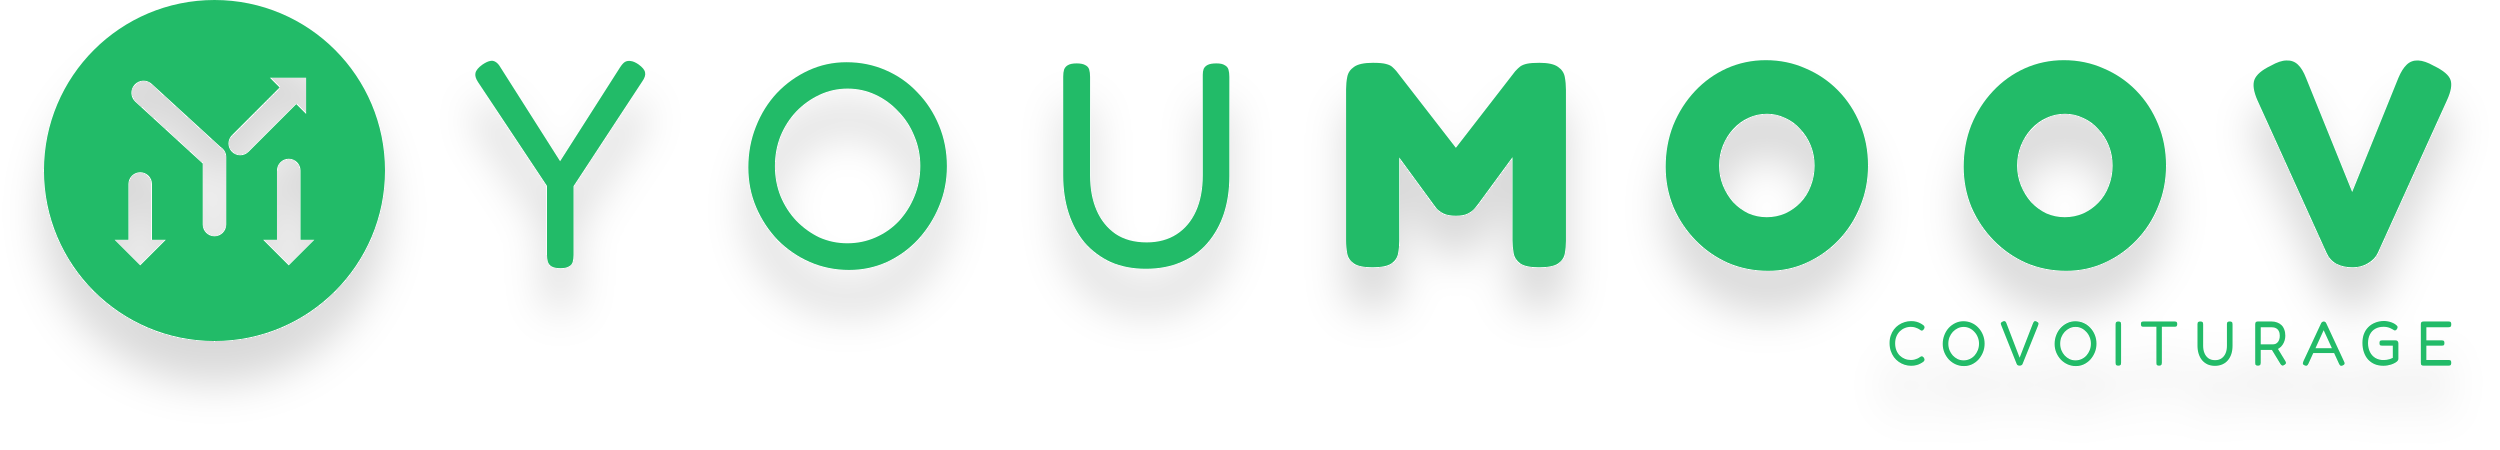
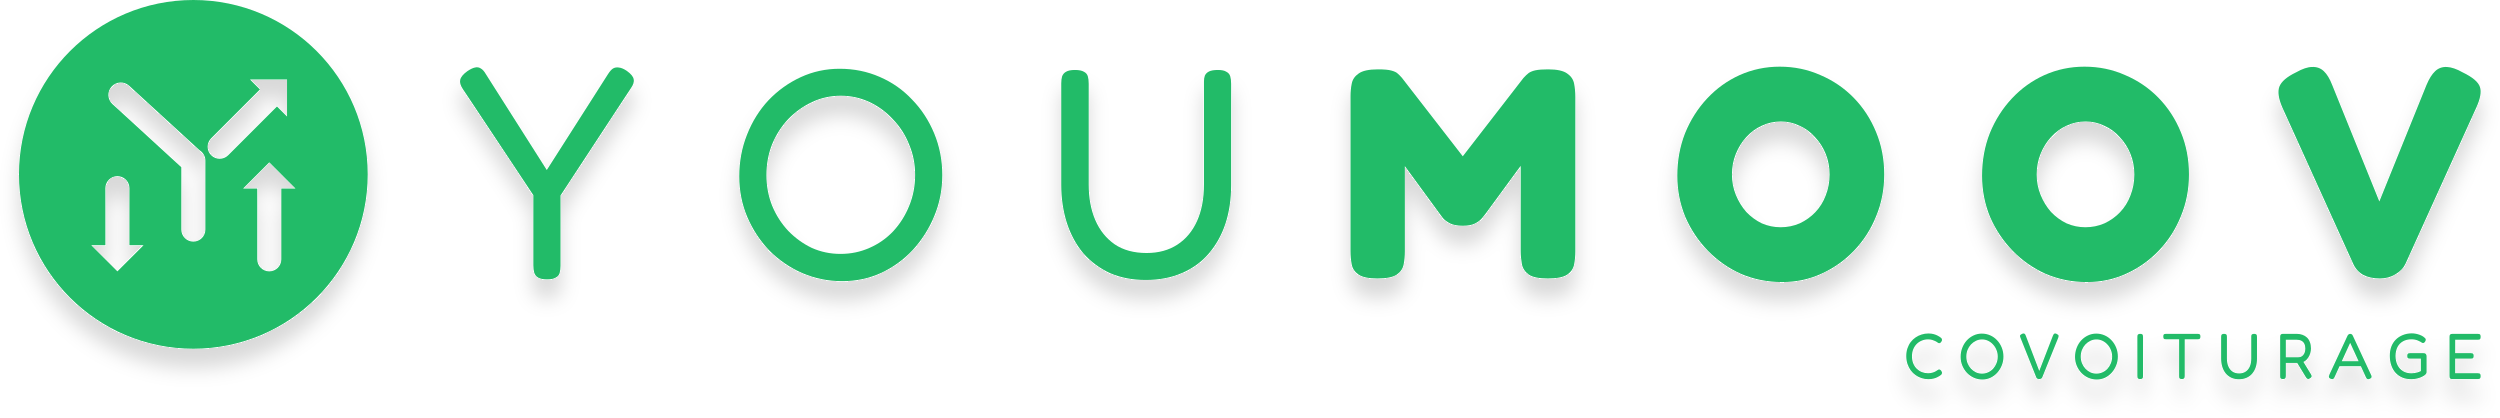
- <svg xmlns="http://www.w3.org/2000/svg" width="239" height="43" viewBox="0 0 239 43" fill="none">
-   <g filter="url(#filter0_d_333_571)">
-     <path fill-rule="evenodd" clip-rule="evenodd" d="M36.806 16.301C36.806 25.304 29.508 32.603 20.505 32.603C11.502 32.603 4.203 25.304 4.203 16.301C4.203 7.298 11.502 0 20.505 0C29.508 0 36.806 7.298 36.806 16.301ZM25.801 7.432L26.732 8.363L22.171 12.924C21.732 13.364 21.732 14.076 22.171 14.515C22.61 14.954 23.322 14.954 23.762 14.515L28.323 9.954L29.264 10.894V7.432H25.801ZM14.507 8.018L21.089 14.049C21.412 14.246 21.629 14.603 21.629 15.011V21.465C21.629 22.086 21.126 22.59 20.505 22.59C19.883 22.59 19.38 22.086 19.38 21.465V15.632L12.938 9.73C12.465 9.297 12.433 8.562 12.867 8.089C13.3 7.617 14.034 7.585 14.507 8.018ZM14.53 17.592V22.922H15.853L13.405 25.37L10.957 22.922H12.28V17.592C12.28 16.971 12.784 16.467 13.405 16.467C14.026 16.467 14.53 16.971 14.53 17.592ZM28.729 16.301V22.922H30.052L27.604 25.37L25.156 22.922H26.479V16.301C26.479 15.68 26.983 15.177 27.604 15.177C28.225 15.177 28.729 15.68 28.729 16.301Z" fill="#22BB68" />
-     <path d="M61.028 6.146C61.418 6.426 61.632 6.687 61.67 6.93C61.725 7.172 61.632 7.462 61.391 7.798L54.831 17.796V24.378C54.831 24.621 54.803 24.845 54.747 25.05C54.692 25.237 54.571 25.377 54.385 25.47C54.217 25.582 53.947 25.638 53.575 25.638C53.203 25.638 52.924 25.582 52.738 25.47C52.57 25.377 52.449 25.228 52.375 25.022C52.319 24.817 52.291 24.583 52.291 24.322V17.768L45.704 7.854C45.481 7.518 45.397 7.228 45.453 6.986C45.509 6.724 45.732 6.454 46.123 6.174C46.402 5.987 46.634 5.875 46.82 5.837C47.025 5.781 47.211 5.809 47.379 5.921C47.546 6.015 47.704 6.192 47.853 6.454L53.547 15.416L59.269 6.454C59.437 6.192 59.595 6.015 59.744 5.921C59.911 5.828 60.097 5.8 60.302 5.837C60.507 5.856 60.748 5.959 61.028 6.146Z" fill="#22BB68" />
-     <path d="M81.172 25.806C79.85 25.806 78.604 25.554 77.431 25.05C76.278 24.546 75.254 23.846 74.361 22.95C73.487 22.035 72.798 20.989 72.296 19.813C71.793 18.637 71.542 17.367 71.542 16.004C71.542 14.622 71.784 13.325 72.268 12.111C72.751 10.879 73.421 9.805 74.277 8.89C75.152 7.975 76.157 7.256 77.292 6.734C78.427 6.211 79.636 5.949 80.92 5.949C82.26 5.949 83.507 6.202 84.661 6.706C85.833 7.21 86.847 7.919 87.703 8.834C88.578 9.73 89.266 10.785 89.768 11.999C90.271 13.213 90.522 14.51 90.522 15.892C90.522 17.255 90.271 18.534 89.768 19.729C89.285 20.905 88.615 21.96 87.759 22.894C86.903 23.809 85.907 24.527 84.772 25.05C83.656 25.554 82.456 25.806 81.172 25.806ZM81.004 23.258C81.972 23.258 82.874 23.071 83.712 22.698C84.567 22.324 85.312 21.801 85.945 21.129C86.577 20.438 87.07 19.654 87.424 18.777C87.796 17.88 87.982 16.91 87.982 15.864C87.982 14.856 87.796 13.913 87.424 13.035C87.07 12.139 86.568 11.355 85.917 10.683C85.284 9.992 84.549 9.45 83.712 9.058C82.874 8.666 81.981 8.47 81.032 8.47C80.083 8.47 79.19 8.666 78.353 9.058C77.515 9.45 76.771 9.982 76.12 10.655C75.487 11.327 74.984 12.111 74.612 13.007C74.259 13.903 74.082 14.865 74.082 15.892C74.082 16.9 74.259 17.852 74.612 18.749C74.984 19.645 75.487 20.429 76.12 21.101C76.771 21.773 77.506 22.305 78.325 22.698C79.162 23.071 80.055 23.258 81.004 23.258Z" fill="#22BB68" />
-     <path d="M109.542 25.694C108.295 25.694 107.179 25.48 106.192 25.05C105.225 24.602 104.397 23.986 103.708 23.202C103.038 22.399 102.527 21.456 102.173 20.373C101.82 19.271 101.643 18.076 101.643 16.788V7.322C101.643 7.06 101.671 6.836 101.727 6.65C101.801 6.463 101.922 6.323 102.089 6.23C102.275 6.118 102.555 6.061 102.927 6.061C103.299 6.061 103.578 6.118 103.764 6.23C103.95 6.323 104.071 6.463 104.127 6.65C104.183 6.836 104.211 7.07 104.211 7.35V16.788C104.211 18.039 104.415 19.141 104.825 20.093C105.234 21.045 105.839 21.801 106.639 22.361C107.439 22.903 108.435 23.174 109.626 23.174C110.742 23.174 111.7 22.912 112.501 22.39C113.301 21.867 113.915 21.129 114.343 20.177C114.771 19.225 114.985 18.086 114.985 16.76V7.154C114.985 6.93 115.013 6.743 115.068 6.594C115.143 6.426 115.273 6.295 115.459 6.202C115.645 6.108 115.924 6.061 116.297 6.061C116.65 6.061 116.911 6.118 117.078 6.23C117.264 6.323 117.385 6.463 117.441 6.65C117.497 6.836 117.525 7.07 117.525 7.35V16.844C117.525 18.151 117.348 19.346 116.994 20.429C116.641 21.493 116.12 22.427 115.431 23.23C114.761 24.014 113.924 24.621 112.919 25.05C111.933 25.48 110.807 25.694 109.542 25.694Z" fill="#22BB68" />
-     <path d="M131.199 25.554C130.38 25.554 129.794 25.433 129.44 25.19C129.087 24.948 128.873 24.63 128.798 24.238C128.724 23.846 128.686 23.426 128.686 22.978V8.526C128.686 8.115 128.724 7.723 128.798 7.35C128.873 6.958 129.087 6.64 129.44 6.398C129.794 6.136 130.398 6.005 131.254 6.005C131.831 6.005 132.25 6.043 132.51 6.118C132.79 6.192 132.985 6.286 133.097 6.398C133.227 6.51 133.357 6.64 133.487 6.79L139.265 14.239H139.098L144.847 6.818C145.034 6.612 145.201 6.454 145.35 6.342C145.517 6.23 145.731 6.146 145.992 6.09C146.271 6.033 146.662 6.005 147.164 6.005C148.002 6.005 148.597 6.136 148.951 6.398C149.304 6.64 149.518 6.958 149.593 7.35C149.667 7.742 149.704 8.153 149.704 8.582V23.034C149.704 23.445 149.667 23.846 149.593 24.238C149.518 24.63 149.304 24.948 148.951 25.19C148.597 25.433 147.992 25.554 147.136 25.554C146.299 25.554 145.703 25.433 145.35 25.19C144.996 24.929 144.782 24.602 144.708 24.21C144.633 23.799 144.596 23.389 144.596 22.978V15.024L141.331 19.477C141.256 19.57 141.144 19.71 140.996 19.897C140.847 20.084 140.633 20.252 140.354 20.401C140.075 20.55 139.684 20.625 139.181 20.625C138.679 20.625 138.279 20.55 137.981 20.401C137.702 20.252 137.488 20.093 137.339 19.925C137.19 19.738 137.079 19.589 137.004 19.477L133.766 15.052V23.034C133.766 23.445 133.729 23.846 133.655 24.238C133.58 24.63 133.366 24.948 133.013 25.19C132.659 25.433 132.055 25.554 131.199 25.554Z" fill="#22BB68" />
-     <path d="M169.036 25.89C167.677 25.89 166.403 25.638 165.212 25.134C164.04 24.611 163.007 23.893 162.114 22.978C161.22 22.063 160.513 21.008 159.992 19.813C159.49 18.599 159.239 17.311 159.239 15.948C159.239 14.529 159.481 13.203 159.964 11.971C160.467 10.739 161.155 9.656 162.03 8.722C162.904 7.789 163.919 7.06 165.072 6.538C166.245 6.015 167.491 5.753 168.813 5.753C170.171 5.753 171.436 6.015 172.609 6.538C173.799 7.042 174.842 7.751 175.735 8.666C176.628 9.581 177.326 10.655 177.828 11.887C178.331 13.101 178.582 14.417 178.582 15.836C178.582 17.218 178.331 18.515 177.828 19.729C177.344 20.942 176.656 22.016 175.763 22.95C174.888 23.865 173.874 24.583 172.72 25.106C171.585 25.629 170.357 25.89 169.036 25.89ZM168.896 20.765C169.529 20.765 170.124 20.644 170.683 20.401C171.241 20.14 171.725 19.794 172.134 19.365C172.562 18.917 172.888 18.394 173.111 17.796C173.353 17.18 173.474 16.527 173.474 15.836C173.474 15.145 173.353 14.501 173.111 13.903C172.869 13.306 172.534 12.783 172.106 12.335C171.697 11.868 171.213 11.514 170.655 11.271C170.115 11.009 169.538 10.879 168.924 10.879C168.292 10.879 167.696 11.009 167.138 11.271C166.598 11.514 166.114 11.868 165.686 12.335C165.277 12.783 164.951 13.306 164.709 13.903C164.468 14.501 164.347 15.145 164.347 15.836C164.347 16.508 164.468 17.143 164.709 17.74C164.951 18.338 165.277 18.87 165.686 19.337C166.114 19.785 166.598 20.14 167.138 20.401C167.696 20.644 168.282 20.765 168.896 20.765Z" fill="#22BB68" />
-     <path d="M197.526 25.89C196.167 25.89 194.893 25.638 193.702 25.134C192.529 24.611 191.497 23.893 190.603 22.978C189.71 22.063 189.003 21.008 188.482 19.813C187.98 18.599 187.729 17.311 187.729 15.948C187.729 14.529 187.97 13.203 188.454 11.971C188.957 10.739 189.645 9.656 190.52 8.722C191.394 7.789 192.408 7.06 193.562 6.538C194.734 6.015 195.981 5.753 197.302 5.753C198.661 5.753 199.926 6.015 201.098 6.538C202.289 7.042 203.331 7.751 204.225 8.666C205.118 9.581 205.816 10.655 206.318 11.887C206.82 13.101 207.072 14.417 207.072 15.836C207.072 17.218 206.82 18.515 206.318 19.729C205.834 20.942 205.146 22.016 204.252 22.95C203.378 23.865 202.364 24.583 201.21 25.106C200.075 25.629 198.847 25.89 197.526 25.89ZM197.386 20.765C198.019 20.765 198.614 20.644 199.172 20.401C199.731 20.14 200.215 19.794 200.624 19.365C201.052 18.917 201.378 18.394 201.601 17.796C201.843 17.18 201.964 16.527 201.964 15.836C201.964 15.145 201.843 14.501 201.601 13.903C201.359 13.306 201.024 12.783 200.596 12.335C200.187 11.868 199.703 11.514 199.145 11.271C198.605 11.009 198.028 10.879 197.414 10.879C196.781 10.879 196.186 11.009 195.628 11.271C195.088 11.514 194.604 11.868 194.176 12.335C193.767 12.783 193.441 13.306 193.199 13.903C192.957 14.501 192.836 15.145 192.836 15.836C192.836 16.508 192.957 17.143 193.199 17.74C193.441 18.338 193.767 18.87 194.176 19.337C194.604 19.785 195.088 20.14 195.628 20.401C196.186 20.644 196.772 20.765 197.386 20.765Z" fill="#22BB68" />
-     <path d="M224.926 25.554C224.312 25.554 223.791 25.442 223.363 25.218C222.935 24.976 222.618 24.621 222.414 24.154L215.799 9.562C215.445 8.741 215.352 8.097 215.519 7.63C215.706 7.144 216.227 6.696 217.083 6.286C217.678 5.949 218.18 5.781 218.59 5.781C219.018 5.763 219.381 5.893 219.678 6.174C219.976 6.454 220.237 6.883 220.46 7.462L224.87 18.357L229.28 7.462C229.522 6.883 229.792 6.454 230.09 6.174C230.387 5.893 230.75 5.763 231.178 5.781C231.606 5.8 232.099 5.968 232.657 6.286C233.588 6.734 234.127 7.191 234.276 7.658C234.425 8.106 234.314 8.741 233.941 9.562L227.326 24.154C227.14 24.565 226.824 24.901 226.377 25.162C225.949 25.424 225.465 25.554 224.926 25.554Z" fill="#22BB68" />
-     <path d="M182.697 34.97C182.485 34.97 182.279 34.938 182.079 34.873C181.878 34.808 181.692 34.716 181.519 34.594C181.346 34.474 181.193 34.324 181.06 34.147C180.93 33.965 180.828 33.763 180.753 33.541C180.679 33.316 180.641 33.067 180.641 32.797C180.641 32.539 180.679 32.301 180.753 32.083C180.828 31.861 180.93 31.665 181.06 31.496C181.189 31.326 181.34 31.183 181.513 31.066C181.69 30.945 181.878 30.854 182.079 30.794C182.283 30.729 182.491 30.697 182.703 30.697C182.899 30.697 183.068 30.717 183.209 30.758C183.351 30.798 183.467 30.842 183.557 30.891C183.647 30.935 183.708 30.969 183.739 30.994C183.794 31.026 183.847 31.064 183.898 31.109C183.95 31.153 183.977 31.205 183.981 31.266C183.989 31.31 183.985 31.347 183.969 31.375C183.957 31.403 183.942 31.433 183.922 31.466C183.891 31.514 183.857 31.55 183.822 31.575C183.79 31.595 183.755 31.605 183.716 31.605C183.677 31.605 183.641 31.593 183.61 31.569C183.578 31.544 183.537 31.516 183.486 31.484C183.463 31.468 183.416 31.441 183.345 31.405C183.274 31.369 183.184 31.334 183.074 31.302C182.964 31.266 182.83 31.248 182.673 31.248C182.473 31.248 182.281 31.286 182.096 31.363C181.916 31.435 181.757 31.54 181.619 31.677C181.482 31.815 181.374 31.98 181.295 32.174C181.217 32.367 181.177 32.585 181.177 32.827C181.177 33.073 181.217 33.295 181.295 33.493C181.374 33.687 181.482 33.852 181.619 33.989C181.761 34.127 181.921 34.231 182.102 34.304C182.283 34.377 182.473 34.413 182.673 34.413C182.823 34.413 182.952 34.397 183.062 34.364C183.176 34.332 183.268 34.298 183.339 34.262C183.414 34.221 183.465 34.191 183.492 34.171C183.535 34.147 183.573 34.123 183.604 34.098C183.639 34.074 183.677 34.062 183.716 34.062C183.755 34.062 183.79 34.074 183.822 34.098C183.857 34.118 183.891 34.153 183.922 34.201C183.942 34.229 183.957 34.262 183.969 34.298C183.985 34.33 183.989 34.367 183.981 34.407C183.977 34.467 183.95 34.52 183.898 34.564C183.847 34.605 183.794 34.643 183.739 34.679C183.704 34.695 183.641 34.73 183.551 34.782C183.465 34.831 183.351 34.873 183.209 34.909C183.068 34.95 182.897 34.97 182.697 34.97Z" fill="#22BB68" />
-     <path d="M187.756 35C187.477 35 187.214 34.946 186.967 34.837C186.723 34.728 186.508 34.576 186.319 34.383C186.135 34.185 185.989 33.959 185.883 33.705C185.777 33.451 185.724 33.176 185.724 32.882C185.724 32.583 185.775 32.303 185.877 32.041C185.979 31.774 186.121 31.542 186.301 31.345C186.486 31.147 186.698 30.992 186.937 30.879C187.177 30.766 187.432 30.709 187.703 30.709C187.986 30.709 188.249 30.764 188.492 30.872C188.74 30.982 188.954 31.135 189.134 31.332C189.319 31.526 189.464 31.754 189.57 32.016C189.676 32.279 189.729 32.559 189.729 32.858C189.729 33.152 189.676 33.428 189.57 33.687C189.468 33.941 189.327 34.169 189.146 34.371C188.965 34.568 188.755 34.724 188.516 34.837C188.28 34.946 188.027 35 187.756 35ZM187.721 34.449C187.925 34.449 188.115 34.409 188.292 34.328C188.473 34.248 188.63 34.135 188.763 33.989C188.897 33.84 189.001 33.671 189.075 33.481C189.154 33.287 189.193 33.078 189.193 32.852C189.193 32.634 189.154 32.43 189.075 32.24C189.001 32.047 188.895 31.877 188.757 31.732C188.624 31.583 188.469 31.466 188.292 31.381C188.115 31.296 187.927 31.254 187.727 31.254C187.526 31.254 187.338 31.296 187.161 31.381C186.985 31.466 186.828 31.581 186.69 31.726C186.557 31.871 186.451 32.041 186.372 32.234C186.297 32.428 186.26 32.636 186.26 32.858C186.26 33.075 186.297 33.281 186.372 33.475C186.451 33.669 186.557 33.838 186.69 33.983C186.828 34.129 186.983 34.243 187.155 34.328C187.332 34.409 187.521 34.449 187.721 34.449Z" fill="#22BB68" />
-     <path d="M193.077 34.958C193.006 34.958 192.947 34.946 192.9 34.921C192.857 34.901 192.823 34.865 192.8 34.812L191.31 31.072C191.271 30.975 191.263 30.907 191.286 30.866C191.314 30.826 191.371 30.784 191.457 30.739C191.512 30.711 191.559 30.697 191.598 30.697C191.642 30.693 191.679 30.705 191.71 30.733C191.746 30.758 191.775 30.8 191.799 30.86L193.077 34.195L194.349 30.915C194.372 30.85 194.398 30.8 194.425 30.764C194.457 30.723 194.496 30.701 194.543 30.697C194.59 30.689 194.649 30.705 194.72 30.745C194.83 30.798 194.885 30.856 194.885 30.921C194.885 30.982 194.869 31.05 194.838 31.127L193.354 34.806C193.334 34.855 193.301 34.891 193.253 34.915C193.206 34.944 193.147 34.958 193.077 34.958Z" fill="#22BB68" />
-     <path d="M198.452 35C198.173 35 197.91 34.946 197.662 34.837C197.419 34.728 197.203 34.576 197.015 34.383C196.83 34.185 196.685 33.959 196.579 33.705C196.473 33.451 196.42 33.176 196.42 32.882C196.42 32.583 196.471 32.303 196.573 32.041C196.675 31.774 196.816 31.542 196.997 31.345C197.181 31.147 197.393 30.992 197.633 30.879C197.872 30.766 198.128 30.709 198.399 30.709C198.681 30.709 198.944 30.764 199.188 30.872C199.435 30.982 199.649 31.135 199.83 31.332C200.014 31.526 200.16 31.754 200.266 32.016C200.372 32.279 200.425 32.559 200.425 32.858C200.425 33.152 200.372 33.428 200.266 33.687C200.164 33.941 200.022 34.169 199.842 34.371C199.661 34.568 199.451 34.724 199.211 34.837C198.976 34.946 198.723 35 198.452 35ZM198.416 34.449C198.62 34.449 198.811 34.409 198.988 34.328C199.168 34.248 199.325 34.135 199.459 33.989C199.592 33.84 199.696 33.671 199.771 33.481C199.849 33.287 199.889 33.078 199.889 32.852C199.889 32.634 199.849 32.43 199.771 32.24C199.696 32.047 199.59 31.877 199.453 31.732C199.319 31.583 199.164 31.466 198.988 31.381C198.811 31.296 198.622 31.254 198.422 31.254C198.222 31.254 198.033 31.296 197.857 31.381C197.68 31.466 197.523 31.581 197.386 31.726C197.252 31.871 197.146 32.041 197.068 32.234C196.993 32.428 196.956 32.636 196.956 32.858C196.956 33.075 196.993 33.281 197.068 33.475C197.146 33.669 197.252 33.838 197.386 33.983C197.523 34.129 197.678 34.243 197.851 34.328C198.028 34.409 198.216 34.449 198.416 34.449Z" fill="#22BB68" />
-     <path d="M202.512 34.958C202.434 34.958 202.375 34.946 202.335 34.921C202.3 34.901 202.276 34.871 202.265 34.831C202.253 34.786 202.247 34.736 202.247 34.679V31.006C202.247 30.949 202.253 30.901 202.265 30.86C202.28 30.82 202.306 30.79 202.341 30.77C202.381 30.745 202.439 30.733 202.518 30.733C202.596 30.733 202.653 30.745 202.689 30.77C202.728 30.79 202.752 30.82 202.759 30.86C202.771 30.901 202.777 30.951 202.777 31.012V34.685C202.777 34.742 202.771 34.79 202.759 34.831C202.748 34.871 202.722 34.901 202.683 34.921C202.648 34.946 202.591 34.958 202.512 34.958Z" fill="#22BB68" />
-     <path d="M207.906 30.733C207.957 30.733 207.998 30.739 208.029 30.752C208.065 30.764 208.092 30.788 208.112 30.824C208.132 30.856 208.141 30.911 208.141 30.988C208.141 31.06 208.13 31.115 208.106 31.151C208.086 31.187 208.059 31.212 208.024 31.224C207.988 31.232 207.945 31.236 207.894 31.236H206.675V34.691C206.675 34.744 206.667 34.79 206.651 34.831C206.639 34.871 206.614 34.901 206.575 34.921C206.539 34.946 206.484 34.958 206.41 34.958C206.331 34.958 206.272 34.946 206.233 34.921C206.198 34.901 206.174 34.871 206.162 34.831C206.155 34.786 206.151 34.738 206.151 34.685V31.236H204.914C204.863 31.236 204.82 31.232 204.784 31.224C204.749 31.212 204.721 31.187 204.702 31.151C204.682 31.115 204.672 31.06 204.672 30.988C204.672 30.911 204.68 30.856 204.696 30.824C204.716 30.788 204.743 30.764 204.778 30.752C204.818 30.739 204.861 30.733 204.908 30.733H207.906Z" fill="#22BB68" />
-     <path d="M211.746 34.976C211.483 34.976 211.248 34.929 211.039 34.837C210.835 34.74 210.661 34.607 210.515 34.437C210.374 34.264 210.266 34.06 210.191 33.826C210.117 33.588 210.079 33.33 210.079 33.051V31.006C210.079 30.949 210.085 30.901 210.097 30.86C210.113 30.82 210.138 30.79 210.174 30.77C210.213 30.745 210.272 30.733 210.35 30.733C210.429 30.733 210.488 30.745 210.527 30.77C210.566 30.79 210.592 30.82 210.604 30.86C210.615 30.901 210.621 30.951 210.621 31.012V33.051C210.621 33.322 210.664 33.56 210.751 33.765C210.837 33.971 210.965 34.135 211.134 34.256C211.303 34.373 211.513 34.431 211.764 34.431C211.999 34.431 212.202 34.375 212.37 34.262C212.539 34.149 212.669 33.989 212.759 33.783C212.85 33.578 212.895 33.332 212.895 33.045V30.969C212.895 30.921 212.901 30.881 212.912 30.848C212.928 30.812 212.956 30.784 212.995 30.764C213.034 30.743 213.093 30.733 213.171 30.733C213.246 30.733 213.301 30.745 213.336 30.77C213.376 30.79 213.401 30.82 213.413 30.86C213.425 30.901 213.431 30.951 213.431 31.012V33.063C213.431 33.346 213.393 33.604 213.319 33.838C213.244 34.068 213.134 34.27 212.989 34.443C212.848 34.613 212.671 34.744 212.459 34.837C212.251 34.929 212.013 34.976 211.746 34.976Z" fill="#22BB68" />
-     <path d="M215.857 34.958C215.782 34.958 215.725 34.946 215.686 34.921C215.646 34.901 215.621 34.871 215.609 34.831C215.601 34.786 215.597 34.736 215.597 34.679V31C215.597 30.947 215.603 30.903 215.615 30.866C215.631 30.826 215.656 30.794 215.692 30.77C215.731 30.745 215.788 30.733 215.862 30.733H217.164C217.356 30.733 217.531 30.764 217.688 30.824C217.849 30.881 217.989 30.965 218.106 31.078C218.224 31.191 218.314 31.334 218.377 31.508C218.444 31.677 218.477 31.875 218.477 32.101C218.477 32.242 218.456 32.39 218.413 32.543C218.369 32.692 218.303 32.833 218.212 32.967C218.126 33.1 218.014 33.211 217.877 33.299C217.739 33.388 217.572 33.439 217.376 33.451H216.127V34.685C216.127 34.742 216.12 34.79 216.104 34.831C216.092 34.871 216.067 34.901 216.027 34.921C215.992 34.946 215.935 34.958 215.857 34.958ZM218.383 34.891C218.301 34.947 218.23 34.966 218.171 34.946C218.116 34.925 218.063 34.877 218.012 34.8L217.07 33.251L217.653 33.16L218.466 34.492C218.505 34.556 218.528 34.611 218.536 34.655C218.548 34.699 218.54 34.74 218.513 34.776C218.489 34.812 218.446 34.851 218.383 34.891ZM216.127 32.918H217.294C217.384 32.918 217.468 32.902 217.547 32.87C217.625 32.833 217.694 32.781 217.753 32.712C217.812 32.644 217.859 32.559 217.894 32.458C217.93 32.357 217.947 32.236 217.947 32.095C217.947 31.922 217.916 31.774 217.853 31.653C217.794 31.532 217.706 31.441 217.588 31.381C217.47 31.316 217.325 31.284 217.152 31.284H216.127V32.918Z" fill="#22BB68" />
-     <path d="M224.097 34.57C224.129 34.631 224.144 34.683 224.144 34.728C224.148 34.768 224.137 34.806 224.109 34.843C224.082 34.875 224.038 34.905 223.98 34.933C223.885 34.978 223.811 34.988 223.756 34.964C223.705 34.94 223.658 34.881 223.614 34.788L222.142 31.569L220.681 34.782C220.638 34.875 220.589 34.933 220.534 34.958C220.483 34.982 220.408 34.972 220.31 34.927C220.251 34.903 220.208 34.873 220.181 34.837C220.157 34.8 220.147 34.756 220.151 34.703C220.159 34.651 220.179 34.59 220.21 34.522L221.901 30.897C221.924 30.848 221.957 30.81 222.001 30.782C222.048 30.75 222.097 30.733 222.148 30.733C222.183 30.733 222.217 30.739 222.248 30.752C222.279 30.764 222.307 30.782 222.33 30.806C222.354 30.83 222.374 30.863 222.389 30.903L224.097 34.57ZM221.035 33.753L221.235 33.287H223.061L223.255 33.753H221.035Z" fill="#22BB68" />
-     <path d="M227.844 34.97C227.538 34.97 227.263 34.919 227.019 34.818C226.776 34.714 226.566 34.566 226.389 34.377C226.216 34.183 226.083 33.951 225.989 33.681C225.894 33.41 225.847 33.11 225.847 32.779C225.847 32.464 225.894 32.18 225.989 31.926C226.087 31.671 226.226 31.453 226.407 31.272C226.587 31.09 226.803 30.949 227.055 30.848C227.306 30.743 227.589 30.689 227.903 30.685C228.024 30.685 228.148 30.697 228.274 30.721C228.403 30.745 228.527 30.78 228.645 30.824C228.763 30.869 228.869 30.921 228.963 30.982C229.03 31.026 229.087 31.072 229.134 31.121C229.181 31.165 229.206 31.212 229.21 31.26C229.214 31.284 229.21 31.314 229.198 31.351C229.187 31.387 229.171 31.421 229.151 31.453C229.12 31.502 229.085 31.538 229.045 31.562C229.01 31.583 228.975 31.593 228.939 31.593C228.924 31.593 228.896 31.583 228.857 31.562C228.818 31.542 228.768 31.512 228.71 31.472C228.643 31.431 228.564 31.393 228.474 31.357C228.388 31.32 228.293 31.292 228.191 31.272C228.089 31.252 227.983 31.242 227.873 31.242C227.571 31.242 227.308 31.304 227.084 31.429C226.86 31.554 226.687 31.734 226.566 31.968C226.448 32.202 226.387 32.478 226.383 32.797C226.387 33.128 226.45 33.414 226.572 33.657C226.693 33.898 226.864 34.086 227.084 34.219C227.308 34.352 227.569 34.419 227.867 34.419C227.966 34.419 228.066 34.411 228.168 34.395C228.27 34.379 228.37 34.356 228.468 34.328C228.57 34.296 228.664 34.258 228.751 34.213V33.045H227.72C227.669 33.045 227.624 33.039 227.585 33.027C227.549 33.015 227.522 32.991 227.502 32.954C227.486 32.918 227.479 32.864 227.479 32.791C227.479 32.718 227.488 32.664 227.508 32.628C227.528 32.591 227.555 32.567 227.591 32.555C227.626 32.543 227.669 32.537 227.72 32.537H228.998C229.077 32.537 229.136 32.551 229.175 32.579C229.214 32.607 229.242 32.644 229.257 32.688C229.277 32.728 229.287 32.779 229.287 32.839V34.328C229.287 34.393 229.251 34.461 229.181 34.534C229.114 34.603 229.018 34.667 228.892 34.728C228.802 34.776 228.7 34.818 228.586 34.855C228.476 34.891 228.358 34.919 228.232 34.94C228.107 34.96 227.977 34.97 227.844 34.97Z" fill="#22BB68" />
-     <path d="M231.696 34.958C231.617 34.958 231.558 34.946 231.519 34.921C231.484 34.901 231.46 34.871 231.448 34.831C231.437 34.786 231.431 34.736 231.431 34.679V31.006C231.431 30.901 231.45 30.83 231.49 30.794C231.533 30.753 231.607 30.733 231.713 30.733H234.081C234.136 30.733 234.183 30.739 234.222 30.752C234.262 30.764 234.291 30.79 234.311 30.83C234.33 30.87 234.34 30.931 234.34 31.012C234.34 31.092 234.328 31.153 234.305 31.193C234.285 31.23 234.256 31.254 234.216 31.266C234.177 31.278 234.13 31.284 234.075 31.284H231.961V32.537H233.433C233.488 32.537 233.533 32.543 233.569 32.555C233.608 32.567 233.637 32.591 233.657 32.628C233.677 32.664 233.686 32.72 233.686 32.797C233.686 32.87 233.677 32.924 233.657 32.961C233.637 32.997 233.608 33.021 233.569 33.033C233.529 33.041 233.48 33.045 233.421 33.045H231.961V34.413H234.081C234.136 34.413 234.183 34.419 234.222 34.431C234.262 34.443 234.291 34.469 234.311 34.51C234.33 34.546 234.34 34.605 234.34 34.685C234.34 34.766 234.328 34.827 234.305 34.867C234.285 34.903 234.256 34.927 234.216 34.94C234.177 34.952 234.13 34.958 234.075 34.958H231.696Z" fill="#22BB68" />
+ <svg xmlns="http://www.w3.org/2000/svg" width="527" height="88" viewBox="0 0 527 88" fill="none">
+   <g filter="url(#filter0_d_508_828)">
+     <path fill-rule="evenodd" clip-rule="evenodd" d="M40.757 73.513C61.057 73.513 77.513 57.057 77.513 36.757C77.513 16.457 61.057 0 40.757 0C20.457 0 4 16.457 4 36.757C4 57.057 20.457 73.513 40.757 73.513ZM54.8 18.857L52.7 16.757H60.507V24.564L58.387 22.444L48.101 32.729C47.111 33.72 45.505 33.72 44.514 32.729C43.524 31.738 43.524 30.133 44.514 29.142L54.8 18.857ZM42.074 31.678L27.233 18.079C26.167 17.102 24.511 17.174 23.534 18.24C22.558 19.306 22.63 20.962 23.696 21.939L38.22 35.248V48.399C38.22 49.8 39.356 50.935 40.757 50.935C42.158 50.935 43.293 49.8 43.293 48.399V33.846C43.293 32.926 42.803 32.122 42.074 31.678ZM27.285 51.684V39.667C27.285 38.267 26.149 37.131 24.748 37.131C23.348 37.131 22.212 38.267 22.212 39.667V51.684H19.228L24.748 57.205L30.269 51.684H27.285ZM59.301 39.741V54.668C59.301 56.069 58.166 57.205 56.765 57.205C55.364 57.205 54.229 56.069 54.229 54.668V39.741H51.245L56.765 34.22L62.286 39.741H59.301Z" fill="#22BB68" />
+     <path fill-rule="evenodd" clip-rule="evenodd" d="M375.669 59.459C372.606 59.459 369.732 58.891 367.047 57.754C364.403 56.576 362.075 54.955 360.061 52.892C358.047 50.829 356.452 48.45 355.278 45.756C354.145 43.019 353.578 40.114 353.578 37.041C353.578 33.841 354.124 30.852 355.215 28.073C356.348 25.295 357.9 22.853 359.872 20.748C361.844 18.643 364.131 17.001 366.732 15.822C369.375 14.643 372.187 14.054 375.166 14.054C378.228 14.054 381.082 14.643 383.725 15.822C386.41 16.959 388.76 18.559 390.774 20.622C392.788 22.685 394.361 25.105 395.494 27.884C396.627 30.621 397.193 33.589 397.193 36.788C397.193 39.904 396.627 42.83 395.494 45.566C394.403 48.303 392.851 50.724 390.837 52.829C388.865 54.892 386.578 56.512 383.977 57.691C381.417 58.87 378.648 59.459 375.669 59.459ZM375.354 47.903C376.781 47.903 378.124 47.629 379.382 47.082C380.641 46.492 381.732 45.714 382.655 44.745C383.62 43.735 384.354 42.556 384.858 41.209C385.403 39.82 385.676 38.346 385.676 36.788C385.676 35.231 385.403 33.778 384.858 32.431C384.312 31.084 383.557 29.905 382.592 28.895C381.669 27.842 380.578 27.042 379.319 26.495C378.103 25.905 376.802 25.611 375.417 25.611C373.991 25.611 372.648 25.905 371.389 26.495C370.173 27.042 369.082 27.842 368.117 28.895C367.194 29.905 366.459 31.084 365.914 32.431C365.368 33.778 365.096 35.231 365.096 36.788C365.096 38.304 365.368 39.735 365.914 41.083C366.459 42.43 367.194 43.63 368.117 44.682C369.082 45.693 370.173 46.492 371.389 47.082C372.648 47.629 373.97 47.903 375.354 47.903Z" fill="#22BB68" />
+     <path d="M133.577 16.706C133.493 16.159 133.01 15.57 132.129 14.938C131.5 14.517 130.955 14.286 130.493 14.243C130.032 14.159 129.612 14.223 129.234 14.433C128.899 14.643 128.542 15.043 128.164 15.633L115.262 35.841L102.423 15.633C102.088 15.043 101.731 14.643 101.353 14.433C100.976 14.18 100.556 14.117 100.095 14.243C99.675 14.328 99.151 14.58 98.521 15.001C97.64 15.633 97.137 16.243 97.011 16.833C96.885 17.38 97.074 18.033 97.577 18.79L112.43 41.146V55.923C112.43 56.512 112.493 57.039 112.619 57.502C112.787 57.965 113.06 58.302 113.437 58.512C113.857 58.765 114.486 58.891 115.325 58.891C116.164 58.891 116.773 58.765 117.15 58.512C117.57 58.302 117.843 57.986 117.969 57.565C118.095 57.102 118.157 56.597 118.157 56.049V41.209L132.948 18.664C133.493 17.906 133.703 17.254 133.577 16.706Z" fill="#22BB68" />
+     <path fill-rule="evenodd" clip-rule="evenodd" d="M177.55 59.27C174.571 59.27 171.76 58.702 169.117 57.565C166.516 56.428 164.208 54.849 162.194 52.829C160.222 50.766 158.669 48.408 157.537 45.756C156.404 43.103 155.837 40.241 155.837 37.167C155.837 34.052 156.383 31.126 157.474 28.389C158.565 25.611 160.075 23.19 162.005 21.127C163.977 19.064 166.243 17.443 168.802 16.264C171.362 15.085 174.089 14.496 176.984 14.496C180.005 14.496 182.816 15.065 185.418 16.201C188.061 17.338 190.348 18.938 192.278 21.001C194.25 23.021 195.802 25.4 196.935 28.137C198.068 30.873 198.634 33.799 198.634 36.915C198.634 39.988 198.068 42.872 196.935 45.566C195.844 48.219 194.334 50.597 192.404 52.702C190.473 54.765 188.229 56.386 185.669 57.565C183.152 58.702 180.446 59.27 177.55 59.27ZM177.173 53.523C179.355 53.523 181.39 53.102 183.278 52.26C185.208 51.418 186.886 50.239 188.313 48.724C189.739 47.166 190.851 45.398 191.648 43.419C192.487 41.398 192.907 39.209 192.907 36.852C192.907 34.578 192.487 32.452 191.648 30.473C190.851 28.452 189.718 26.684 188.25 25.169C186.823 23.611 185.166 22.39 183.278 21.506C181.39 20.622 179.376 20.18 177.236 20.18C175.096 20.18 173.082 20.622 171.194 21.506C169.306 22.39 167.627 23.59 166.159 25.105C164.732 26.621 163.599 28.389 162.76 30.41C161.963 32.431 161.565 34.599 161.565 36.915C161.565 39.188 161.963 41.335 162.76 43.356C163.599 45.377 164.732 47.145 166.159 48.661C167.627 50.176 169.285 51.376 171.131 52.26C173.019 53.102 175.033 53.523 177.173 53.523Z" fill="#22BB68" />
+     <path d="M241.521 59.017C238.709 59.017 236.192 58.533 233.968 57.565C231.786 56.554 229.919 55.165 228.367 53.397C226.856 51.587 225.703 49.461 224.905 47.019C224.108 44.535 223.71 41.84 223.71 38.935V17.59C223.71 17.001 223.772 16.496 223.898 16.075C224.066 15.654 224.339 15.338 224.717 15.128C225.136 14.875 225.766 14.749 226.605 14.749C227.444 14.749 228.073 14.875 228.493 15.128C228.912 15.338 229.185 15.654 229.311 16.075C229.437 16.496 229.5 17.022 229.5 17.654V38.935C229.5 41.756 229.961 44.24 230.884 46.387C231.807 48.534 233.171 50.239 234.975 51.502C236.779 52.723 239.024 53.334 241.709 53.334C244.227 53.334 246.388 52.744 248.192 51.566C249.996 50.387 251.381 48.724 252.346 46.577C253.311 44.43 253.793 41.861 253.793 38.872V17.212C253.793 16.706 253.856 16.285 253.982 15.949C254.15 15.57 254.444 15.275 254.863 15.065C255.283 14.854 255.912 14.749 256.751 14.749C257.548 14.749 258.136 14.875 258.514 15.128C258.933 15.338 259.206 15.654 259.332 16.075C259.458 16.496 259.521 17.022 259.521 17.654V39.062C259.521 42.009 259.122 44.703 258.325 47.145C257.528 49.545 256.353 51.65 254.8 53.46C253.29 55.228 251.402 56.597 249.136 57.565C246.912 58.533 244.374 59.017 241.521 59.017Z" fill="#22BB68" />
+     <path d="M290.353 58.702C288.506 58.702 287.185 58.428 286.388 57.881C285.59 57.333 285.108 56.618 284.94 55.734C284.772 54.849 284.688 53.902 284.688 52.892V20.306C284.688 19.38 284.772 18.496 284.94 17.654C285.108 16.77 285.59 16.054 286.388 15.507C287.185 14.917 288.548 14.622 290.478 14.622C291.779 14.622 292.723 14.707 293.311 14.875C293.94 15.043 294.381 15.254 294.632 15.507C294.926 15.759 295.22 16.054 295.513 16.391L308.352 32.945L321.129 16.454C321.548 15.991 321.926 15.633 322.261 15.38C322.639 15.128 323.122 14.938 323.709 14.812C324.338 14.686 325.219 14.622 326.352 14.622C328.24 14.622 329.583 14.917 330.38 15.507C331.177 16.054 331.66 16.77 331.828 17.654C331.996 18.538 332.08 19.464 332.08 20.432V53.018C332.08 53.944 331.996 54.849 331.828 55.734C331.66 56.618 331.177 57.333 330.38 57.881C329.583 58.428 328.219 58.702 326.289 58.702C324.401 58.702 323.059 58.428 322.261 57.881C321.464 57.291 320.982 56.554 320.814 55.67C320.646 54.744 320.562 53.818 320.562 52.892V34.957L313.199 44.998L312.443 45.945C312.108 46.366 311.625 46.745 310.996 47.082C310.366 47.419 309.485 47.587 308.352 47.587C307.22 47.587 306.317 47.419 305.646 47.082C305.017 46.745 304.534 46.387 304.199 46.008C303.863 45.587 303.611 45.251 303.443 44.998L296.143 35.02V53.018C296.143 53.944 296.059 54.849 295.891 55.734C295.723 56.618 295.241 57.333 294.443 57.881C293.646 58.428 292.283 58.702 290.353 58.702Z" fill="#22BB68" />
+     <path fill-rule="evenodd" clip-rule="evenodd" d="M431.286 57.754C433.972 58.891 436.846 59.459 439.909 59.459C442.888 59.459 445.657 58.87 448.216 57.691C450.818 56.512 453.104 54.892 455.076 52.829C457.09 50.724 458.643 48.303 459.734 45.566C460.867 42.83 461.433 39.904 461.433 36.788C461.433 33.589 460.867 30.621 459.734 27.884C458.601 25.105 457.027 22.685 455.014 20.622C453 18.559 450.65 16.959 447.965 15.822C445.321 14.643 442.468 14.054 439.405 14.054C436.426 14.054 433.615 14.643 430.972 15.822C428.37 17.001 426.084 18.643 424.112 20.748C422.14 22.853 420.587 25.295 419.454 28.073C418.363 30.852 417.818 33.841 417.818 37.041C417.818 40.114 418.384 43.019 419.517 45.756C420.692 48.45 422.286 50.829 424.3 52.892C426.314 54.955 428.643 56.576 431.286 57.754ZM443.622 47.082C442.363 47.629 441.021 47.903 439.594 47.903C438.209 47.903 436.888 47.629 435.629 47.082C434.412 46.492 433.321 45.693 432.356 44.682C431.433 43.63 430.699 42.43 430.154 41.083C429.608 39.735 429.335 38.304 429.335 36.788C429.335 35.231 429.608 33.778 430.154 32.431C430.699 31.084 431.433 29.905 432.356 28.895C433.321 27.842 434.412 27.042 435.629 26.495C436.888 25.905 438.23 25.611 439.657 25.611C441.042 25.611 442.342 25.905 443.559 26.495C444.818 27.042 445.909 27.842 446.832 28.895C447.797 29.905 448.552 31.084 449.097 32.431C449.643 33.778 449.916 35.231 449.916 36.788C449.916 38.346 449.643 39.82 449.097 41.209C448.594 42.556 447.86 43.735 446.895 44.745C445.972 45.714 444.881 46.492 443.622 47.082Z" fill="#22BB68" />
+     <path d="M498.167 57.944C499.132 58.449 500.307 58.702 501.691 58.702C502.908 58.702 503.999 58.407 504.964 57.818C505.971 57.228 506.684 56.47 507.104 55.544L522.02 22.643C522.859 20.79 523.111 19.359 522.775 18.348C522.439 17.296 521.223 16.264 519.125 15.254C517.866 14.538 516.754 14.159 515.789 14.117C514.824 14.075 514.006 14.37 513.335 15.001C512.663 15.633 512.055 16.601 511.509 17.906L501.565 42.472L491.621 17.906C491.118 16.601 490.531 15.633 489.859 15.001C489.188 14.37 488.37 14.075 487.405 14.117C486.482 14.117 485.349 14.496 484.006 15.254C482.076 16.18 480.901 17.191 480.482 18.285C480.104 19.338 480.314 20.79 481.111 22.643L496.027 55.544C496.489 56.597 497.202 57.397 498.167 57.944Z" fill="#22BB68" />
+     <path d="M506.412 79.591C506.961 79.818 507.58 79.932 508.271 79.932C508.572 79.932 508.864 79.909 509.147 79.864C509.431 79.818 509.696 79.754 509.944 79.672C510.201 79.591 510.431 79.495 510.635 79.386C510.918 79.249 511.135 79.104 511.285 78.949C511.445 78.785 511.524 78.631 511.524 78.485V75.128C511.524 74.992 511.502 74.878 511.458 74.787C511.423 74.687 511.361 74.605 511.272 74.541C511.184 74.478 511.051 74.446 510.874 74.446H507.992C507.877 74.446 507.78 74.46 507.7 74.487C507.62 74.514 507.558 74.569 507.514 74.651C507.47 74.733 507.448 74.855 507.448 75.019C507.448 75.183 507.465 75.306 507.501 75.388C507.545 75.469 507.607 75.524 507.687 75.551C507.775 75.579 507.877 75.592 507.992 75.592H510.316V78.226C510.121 78.326 509.909 78.412 509.679 78.485C509.457 78.549 509.231 78.599 509.001 78.635C508.771 78.672 508.545 78.69 508.324 78.69C507.651 78.69 507.062 78.54 506.558 78.24C506.062 77.939 505.677 77.516 505.402 76.971C505.128 76.425 504.986 75.779 504.977 75.033C504.986 74.314 505.123 73.691 505.389 73.163C505.664 72.636 506.053 72.231 506.558 71.949C507.062 71.667 507.656 71.526 508.337 71.526C508.585 71.526 508.824 71.549 509.054 71.594C509.285 71.639 509.497 71.703 509.692 71.785C509.895 71.867 510.073 71.953 510.223 72.044C510.356 72.135 510.467 72.204 510.555 72.249C510.644 72.294 510.706 72.317 510.741 72.317C510.821 72.317 510.9 72.294 510.98 72.249C511.069 72.194 511.148 72.112 511.219 72.003C511.263 71.931 511.299 71.853 511.325 71.771C511.352 71.689 511.361 71.621 511.352 71.567C511.343 71.457 511.285 71.353 511.179 71.253C511.073 71.144 510.945 71.039 510.794 70.939C510.582 70.802 510.343 70.684 510.077 70.584C509.811 70.484 509.532 70.407 509.24 70.352C508.957 70.298 508.678 70.27 508.404 70.27C507.695 70.279 507.058 70.402 506.491 70.639C505.925 70.866 505.438 71.185 505.031 71.594C504.623 72.003 504.309 72.495 504.088 73.068C503.875 73.641 503.769 74.282 503.769 74.992C503.769 75.738 503.875 76.416 504.088 77.025C504.3 77.635 504.601 78.158 504.991 78.594C505.389 79.022 505.863 79.354 506.412 79.591Z" fill="#22BB68" />
+     <path d="M429.479 79.823C429.585 79.877 429.718 79.904 429.877 79.904C430.037 79.904 430.169 79.873 430.276 79.809C430.382 79.754 430.457 79.672 430.501 79.563L433.848 71.266C433.919 71.094 433.954 70.939 433.954 70.802C433.954 70.657 433.83 70.525 433.582 70.407C433.423 70.316 433.29 70.279 433.184 70.298C433.078 70.307 432.989 70.357 432.918 70.448C432.856 70.529 432.799 70.643 432.746 70.789L429.877 78.185L426.995 70.666C426.942 70.529 426.876 70.434 426.796 70.379C426.725 70.316 426.641 70.288 426.544 70.298C426.455 70.298 426.349 70.329 426.225 70.393C426.03 70.493 425.902 70.589 425.84 70.68C425.787 70.771 425.805 70.925 425.893 71.144L429.253 79.577C429.306 79.695 429.381 79.777 429.479 79.823Z" fill="#22BB68" />
+     <path d="M405.078 79.713C405.53 79.859 405.995 79.932 406.473 79.932C406.924 79.932 407.309 79.886 407.628 79.795C407.947 79.713 408.203 79.618 408.398 79.509C408.602 79.391 408.744 79.313 408.823 79.277C408.947 79.195 409.067 79.108 409.182 79.017C409.297 78.917 409.359 78.799 409.368 78.663C409.385 78.572 409.377 78.49 409.341 78.417C409.315 78.335 409.279 78.262 409.235 78.199C409.164 78.09 409.089 78.012 409.009 77.967C408.938 77.912 408.859 77.885 408.77 77.885C408.682 77.885 408.597 77.912 408.518 77.967C408.447 78.021 408.363 78.076 408.265 78.13C408.203 78.176 408.088 78.244 407.92 78.335C407.761 78.417 407.553 78.494 407.296 78.567C407.048 78.64 406.756 78.676 406.419 78.676C405.968 78.676 405.539 78.594 405.131 78.431C404.724 78.267 404.361 78.03 404.042 77.721C403.732 77.412 403.489 77.039 403.312 76.602C403.135 76.156 403.046 75.656 403.046 75.101C403.046 74.555 403.135 74.064 403.312 73.627C403.489 73.191 403.732 72.818 404.042 72.508C404.352 72.199 404.711 71.962 405.118 71.799C405.534 71.626 405.968 71.539 406.419 71.539C406.774 71.539 407.075 71.58 407.323 71.662C407.57 71.735 407.774 71.812 407.933 71.894C408.093 71.976 408.199 72.035 408.252 72.072C408.367 72.144 408.46 72.208 408.531 72.263C408.602 72.317 408.682 72.344 408.77 72.344C408.859 72.344 408.938 72.322 409.009 72.276C409.089 72.222 409.164 72.14 409.235 72.031C409.279 71.958 409.315 71.89 409.341 71.826C409.377 71.762 409.385 71.68 409.368 71.58C409.359 71.444 409.297 71.326 409.182 71.225C409.067 71.125 408.947 71.039 408.823 70.966C408.752 70.912 408.615 70.834 408.412 70.734C408.208 70.625 407.947 70.525 407.628 70.434C407.309 70.343 406.929 70.298 406.486 70.298C406.008 70.298 405.539 70.37 405.078 70.516C404.627 70.652 404.202 70.857 403.803 71.13C403.414 71.394 403.073 71.717 402.781 72.099C402.489 72.481 402.258 72.922 402.09 73.422C401.922 73.914 401.838 74.451 401.838 75.033C401.838 75.642 401.922 76.202 402.09 76.711C402.258 77.212 402.489 77.666 402.781 78.076C403.082 78.476 403.427 78.813 403.817 79.086C404.206 79.359 404.627 79.568 405.078 79.713Z" fill="#22BB68" />
+     <path fill-rule="evenodd" clip-rule="evenodd" d="M417.88 80C417.252 80 416.658 79.877 416.101 79.632C415.552 79.386 415.065 79.045 414.64 78.608C414.224 78.162 413.896 77.653 413.657 77.08C413.418 76.507 413.299 75.888 413.299 75.224C413.299 74.551 413.414 73.918 413.644 73.327C413.874 72.727 414.193 72.204 414.6 71.758C415.016 71.312 415.494 70.962 416.034 70.707C416.574 70.452 417.15 70.325 417.761 70.325C418.398 70.325 418.991 70.448 419.54 70.693C420.098 70.939 420.58 71.285 420.988 71.73C421.404 72.167 421.731 72.681 421.97 73.272C422.209 73.864 422.329 74.496 422.329 75.169C422.329 75.833 422.209 76.457 421.97 77.039C421.74 77.612 421.422 78.126 421.014 78.581C420.607 79.027 420.133 79.377 419.593 79.632C419.062 79.877 418.491 80 417.88 80ZM417.8 78.758C418.261 78.758 418.69 78.667 419.089 78.485C419.496 78.303 419.85 78.049 420.151 77.721C420.452 77.385 420.687 77.002 420.855 76.575C421.032 76.138 421.121 75.665 421.121 75.156C421.121 74.664 421.032 74.205 420.855 73.777C420.687 73.341 420.448 72.959 420.138 72.631C419.837 72.294 419.487 72.031 419.089 71.84C418.69 71.648 418.265 71.553 417.814 71.553C417.362 71.553 416.937 71.648 416.539 71.84C416.14 72.031 415.786 72.29 415.476 72.617C415.175 72.945 414.936 73.327 414.759 73.764C414.591 74.2 414.507 74.669 414.507 75.169C414.507 75.66 414.591 76.124 414.759 76.561C414.936 76.998 415.175 77.38 415.476 77.707C415.786 78.035 416.136 78.294 416.526 78.485C416.924 78.667 417.349 78.758 417.8 78.758Z" fill="#22BB68" />
+     <path fill-rule="evenodd" clip-rule="evenodd" d="M440.217 79.632C440.775 79.877 441.368 80 441.997 80C442.607 80 443.178 79.877 443.71 79.632C444.25 79.377 444.723 79.027 445.131 78.581C445.538 78.126 445.857 77.612 446.087 77.039C446.326 76.457 446.445 75.833 446.445 75.169C446.445 74.496 446.326 73.864 446.087 73.272C445.848 72.681 445.52 72.167 445.104 71.73C444.697 71.285 444.214 70.939 443.657 70.693C443.108 70.448 442.515 70.325 441.877 70.325C441.266 70.325 440.691 70.452 440.151 70.707C439.611 70.962 439.132 71.312 438.716 71.758C438.309 72.204 437.99 72.727 437.76 73.327C437.53 73.918 437.415 74.551 437.415 75.224C437.415 75.888 437.534 76.507 437.773 77.08C438.013 77.653 438.34 78.162 438.756 78.608C439.181 79.045 439.668 79.386 440.217 79.632ZM443.205 78.485C442.807 78.667 442.377 78.758 441.917 78.758C441.465 78.758 441.04 78.667 440.642 78.485C440.252 78.294 439.903 78.035 439.593 77.707C439.292 77.38 439.053 76.998 438.876 76.561C438.708 76.124 438.623 75.66 438.623 75.169C438.623 74.669 438.708 74.2 438.876 73.764C439.053 73.327 439.292 72.945 439.593 72.617C439.903 72.29 440.257 72.031 440.655 71.84C441.054 71.648 441.479 71.553 441.93 71.553C442.382 71.553 442.807 71.648 443.205 71.84C443.603 72.031 443.953 72.294 444.254 72.631C444.564 72.959 444.803 73.341 444.971 73.777C445.148 74.205 445.237 74.664 445.237 75.156C445.237 75.665 445.148 76.138 444.971 76.575C444.803 77.002 444.568 77.385 444.267 77.721C443.966 78.049 443.612 78.303 443.205 78.485Z" fill="#22BB68" />
+     <path d="M450.754 79.823C450.842 79.877 450.975 79.904 451.152 79.904C451.329 79.904 451.458 79.877 451.537 79.823C451.626 79.777 451.683 79.709 451.71 79.618C451.737 79.527 451.75 79.418 451.75 79.29V71.007C451.75 70.871 451.737 70.757 451.71 70.666C451.692 70.575 451.639 70.507 451.551 70.461C451.471 70.407 451.343 70.379 451.165 70.379C450.988 70.379 450.856 70.407 450.767 70.461C450.687 70.507 450.63 70.575 450.594 70.666C450.568 70.757 450.555 70.866 450.555 70.993V79.277C450.555 79.404 450.568 79.518 450.594 79.618C450.621 79.709 450.674 79.777 450.754 79.823Z" fill="#22BB68" />
+     <path d="M463.593 70.42C463.522 70.393 463.429 70.379 463.314 70.379H456.555C456.448 70.379 456.351 70.393 456.262 70.42C456.183 70.448 456.121 70.502 456.076 70.584C456.041 70.657 456.023 70.78 456.023 70.953C456.023 71.116 456.045 71.239 456.09 71.321C456.134 71.403 456.196 71.457 456.276 71.485C456.355 71.503 456.453 71.512 456.568 71.512H459.357V79.29C459.357 79.409 459.365 79.518 459.383 79.618C459.41 79.709 459.463 79.777 459.543 79.823C459.631 79.877 459.764 79.904 459.941 79.904C460.109 79.904 460.233 79.877 460.313 79.823C460.401 79.777 460.459 79.709 460.485 79.618C460.521 79.527 460.539 79.422 460.539 79.304V71.512H463.288C463.403 71.512 463.5 71.503 463.58 71.485C463.659 71.457 463.721 71.403 463.766 71.321C463.819 71.239 463.845 71.116 463.845 70.953C463.845 70.78 463.823 70.657 463.779 70.584C463.735 70.502 463.673 70.448 463.593 70.42Z" fill="#22BB68" />
+     <path d="M470.38 79.632C470.849 79.841 471.38 79.945 471.974 79.945C472.576 79.945 473.111 79.841 473.58 79.632C474.059 79.422 474.457 79.127 474.776 78.745C475.103 78.353 475.351 77.898 475.519 77.38C475.688 76.852 475.772 76.27 475.772 75.633V71.007C475.772 70.871 475.758 70.757 475.732 70.666C475.705 70.575 475.648 70.507 475.559 70.461C475.48 70.407 475.356 70.379 475.187 70.379C475.01 70.379 474.877 70.402 474.789 70.448C474.7 70.493 474.638 70.557 474.603 70.639C474.576 70.712 474.563 70.802 474.563 70.912V75.592C474.563 76.238 474.461 76.793 474.258 77.257C474.054 77.721 473.762 78.08 473.381 78.335C473.001 78.59 472.545 78.717 472.013 78.717C471.447 78.717 470.973 78.585 470.592 78.322C470.212 78.049 469.924 77.68 469.729 77.216C469.534 76.752 469.437 76.216 469.437 75.606V71.007C469.437 70.871 469.424 70.757 469.397 70.666C469.371 70.575 469.313 70.507 469.225 70.461C469.136 70.407 469.003 70.379 468.826 70.379C468.649 70.379 468.516 70.407 468.428 70.461C468.348 70.507 468.291 70.575 468.255 70.666C468.229 70.757 468.215 70.866 468.215 70.993V75.606C468.215 76.234 468.299 76.816 468.468 77.353C468.636 77.88 468.879 78.34 469.198 78.731C469.526 79.113 469.92 79.413 470.38 79.632Z" fill="#22BB68" />
+     <path fill-rule="evenodd" clip-rule="evenodd" d="M480.857 79.823C480.945 79.877 481.073 79.904 481.242 79.904C481.419 79.904 481.547 79.877 481.627 79.823C481.715 79.777 481.773 79.709 481.799 79.618C481.835 79.527 481.853 79.418 481.853 79.29V76.507H484.251L486.102 79.55C486.217 79.722 486.337 79.832 486.461 79.877C486.594 79.923 486.753 79.882 486.939 79.754C487.08 79.663 487.178 79.577 487.231 79.495C487.293 79.413 487.311 79.322 487.284 79.222C487.266 79.122 487.213 78.999 487.125 78.854L485.562 76.294C485.644 76.256 485.722 76.213 485.797 76.165C486.107 75.965 486.359 75.715 486.554 75.415C486.757 75.115 486.908 74.796 487.005 74.46C487.103 74.114 487.151 73.782 487.151 73.463C487.151 72.954 487.076 72.508 486.926 72.126C486.784 71.735 486.58 71.412 486.315 71.157C486.049 70.903 485.735 70.712 485.372 70.584C485.018 70.448 484.624 70.379 484.19 70.379H481.255C481.087 70.379 480.958 70.407 480.87 70.461C480.79 70.516 480.733 70.589 480.697 70.68C480.671 70.761 480.657 70.862 480.657 70.98V79.277C480.657 79.404 480.666 79.518 480.684 79.618C480.71 79.709 480.768 79.777 480.857 79.823ZM484.482 75.306H481.853V71.621H484.163C484.553 71.621 484.88 71.694 485.146 71.84C485.412 71.976 485.611 72.181 485.744 72.454C485.885 72.727 485.956 73.059 485.956 73.45C485.956 73.768 485.916 74.041 485.837 74.269C485.757 74.496 485.651 74.687 485.518 74.842C485.385 74.996 485.23 75.115 485.053 75.197C484.876 75.269 484.686 75.306 484.482 75.306Z" fill="#22BB68" />
+     <path fill-rule="evenodd" clip-rule="evenodd" d="M499.85 79.645C499.912 79.563 499.938 79.477 499.93 79.386C499.93 79.286 499.894 79.168 499.823 79.031L495.972 70.761C495.937 70.671 495.892 70.598 495.839 70.543C495.786 70.489 495.724 70.448 495.653 70.42C495.583 70.393 495.507 70.379 495.428 70.379C495.313 70.379 495.202 70.416 495.096 70.489C494.998 70.552 494.923 70.639 494.87 70.748L491.058 78.922C490.988 79.077 490.943 79.213 490.926 79.331C490.917 79.45 490.939 79.55 490.992 79.632C491.054 79.713 491.151 79.782 491.284 79.836C491.506 79.936 491.674 79.959 491.789 79.904C491.913 79.85 492.023 79.718 492.121 79.509L493.175 77.189H497.667L498.734 79.522C498.832 79.732 498.938 79.864 499.053 79.918C499.177 79.973 499.345 79.95 499.558 79.85C499.691 79.786 499.788 79.718 499.85 79.645ZM497.187 76.138L495.414 72.263L493.653 76.138H497.187Z" fill="#22BB68" />
+     <path d="M516.956 79.904C516.779 79.904 516.646 79.877 516.558 79.823C516.478 79.777 516.425 79.709 516.398 79.618C516.372 79.518 516.359 79.404 516.359 79.277V70.993C516.359 70.757 516.403 70.598 516.491 70.516C516.589 70.425 516.757 70.379 516.996 70.379H522.335C522.459 70.379 522.565 70.393 522.653 70.42C522.742 70.448 522.808 70.507 522.853 70.598C522.897 70.689 522.919 70.825 522.919 71.007C522.919 71.189 522.892 71.326 522.839 71.416C522.795 71.498 522.729 71.553 522.64 71.58C522.552 71.608 522.445 71.621 522.321 71.621H517.554V74.446H520.874C520.998 74.446 521.1 74.46 521.179 74.487C521.268 74.514 521.334 74.569 521.378 74.651C521.423 74.733 521.445 74.86 521.445 75.033C521.445 75.197 521.423 75.319 521.378 75.401C521.334 75.483 521.268 75.538 521.179 75.565C521.091 75.583 520.98 75.592 520.847 75.592H517.554V78.676H522.335C522.459 78.676 522.565 78.69 522.653 78.717C522.742 78.745 522.808 78.804 522.853 78.895C522.897 78.977 522.919 79.108 522.919 79.29C522.919 79.472 522.892 79.609 522.839 79.7C522.795 79.782 522.729 79.836 522.64 79.864C522.552 79.891 522.445 79.904 522.321 79.904H516.956Z" fill="#22BB68" />
  </g>
  <defs>
-     <filter id="filter0_d_333_571" x="0.203" y="0" width="238.137" height="43" filterUnits="userSpaceOnUse" color-interpolation-filters="sRGB">
+     <filter id="filter0_d_508_828" x="0" y="0" width="526.919" height="88" filterUnits="userSpaceOnUse" color-interpolation-filters="sRGB">
      <feFlood flood-opacity="0" result="BackgroundImageFix" />
      <feColorMatrix in="SourceAlpha" type="matrix" values="0 0 0 0 0 0 0 0 0 0 0 0 0 0 0 0 0 0 127 0" result="hardAlpha" />
      <feOffset dy="4" />
      <feGaussianBlur stdDeviation="2" />
      <feComposite in2="hardAlpha" operator="out" />
      <feColorMatrix type="matrix" values="0 0 0 0 0 0 0 0 0 0 0 0 0 0 0 0 0 0 0.15 0" />
-       <feBlend mode="normal" in2="BackgroundImageFix" result="effect1_dropShadow_333_571" />
-       <feBlend mode="normal" in="SourceGraphic" in2="effect1_dropShadow_333_571" result="shape" />
+       <feBlend mode="normal" in2="BackgroundImageFix" result="effect1_dropShadow_508_828" />
+       <feBlend mode="normal" in="SourceGraphic" in2="effect1_dropShadow_508_828" result="shape" />
    </filter>
  </defs>
</svg>
